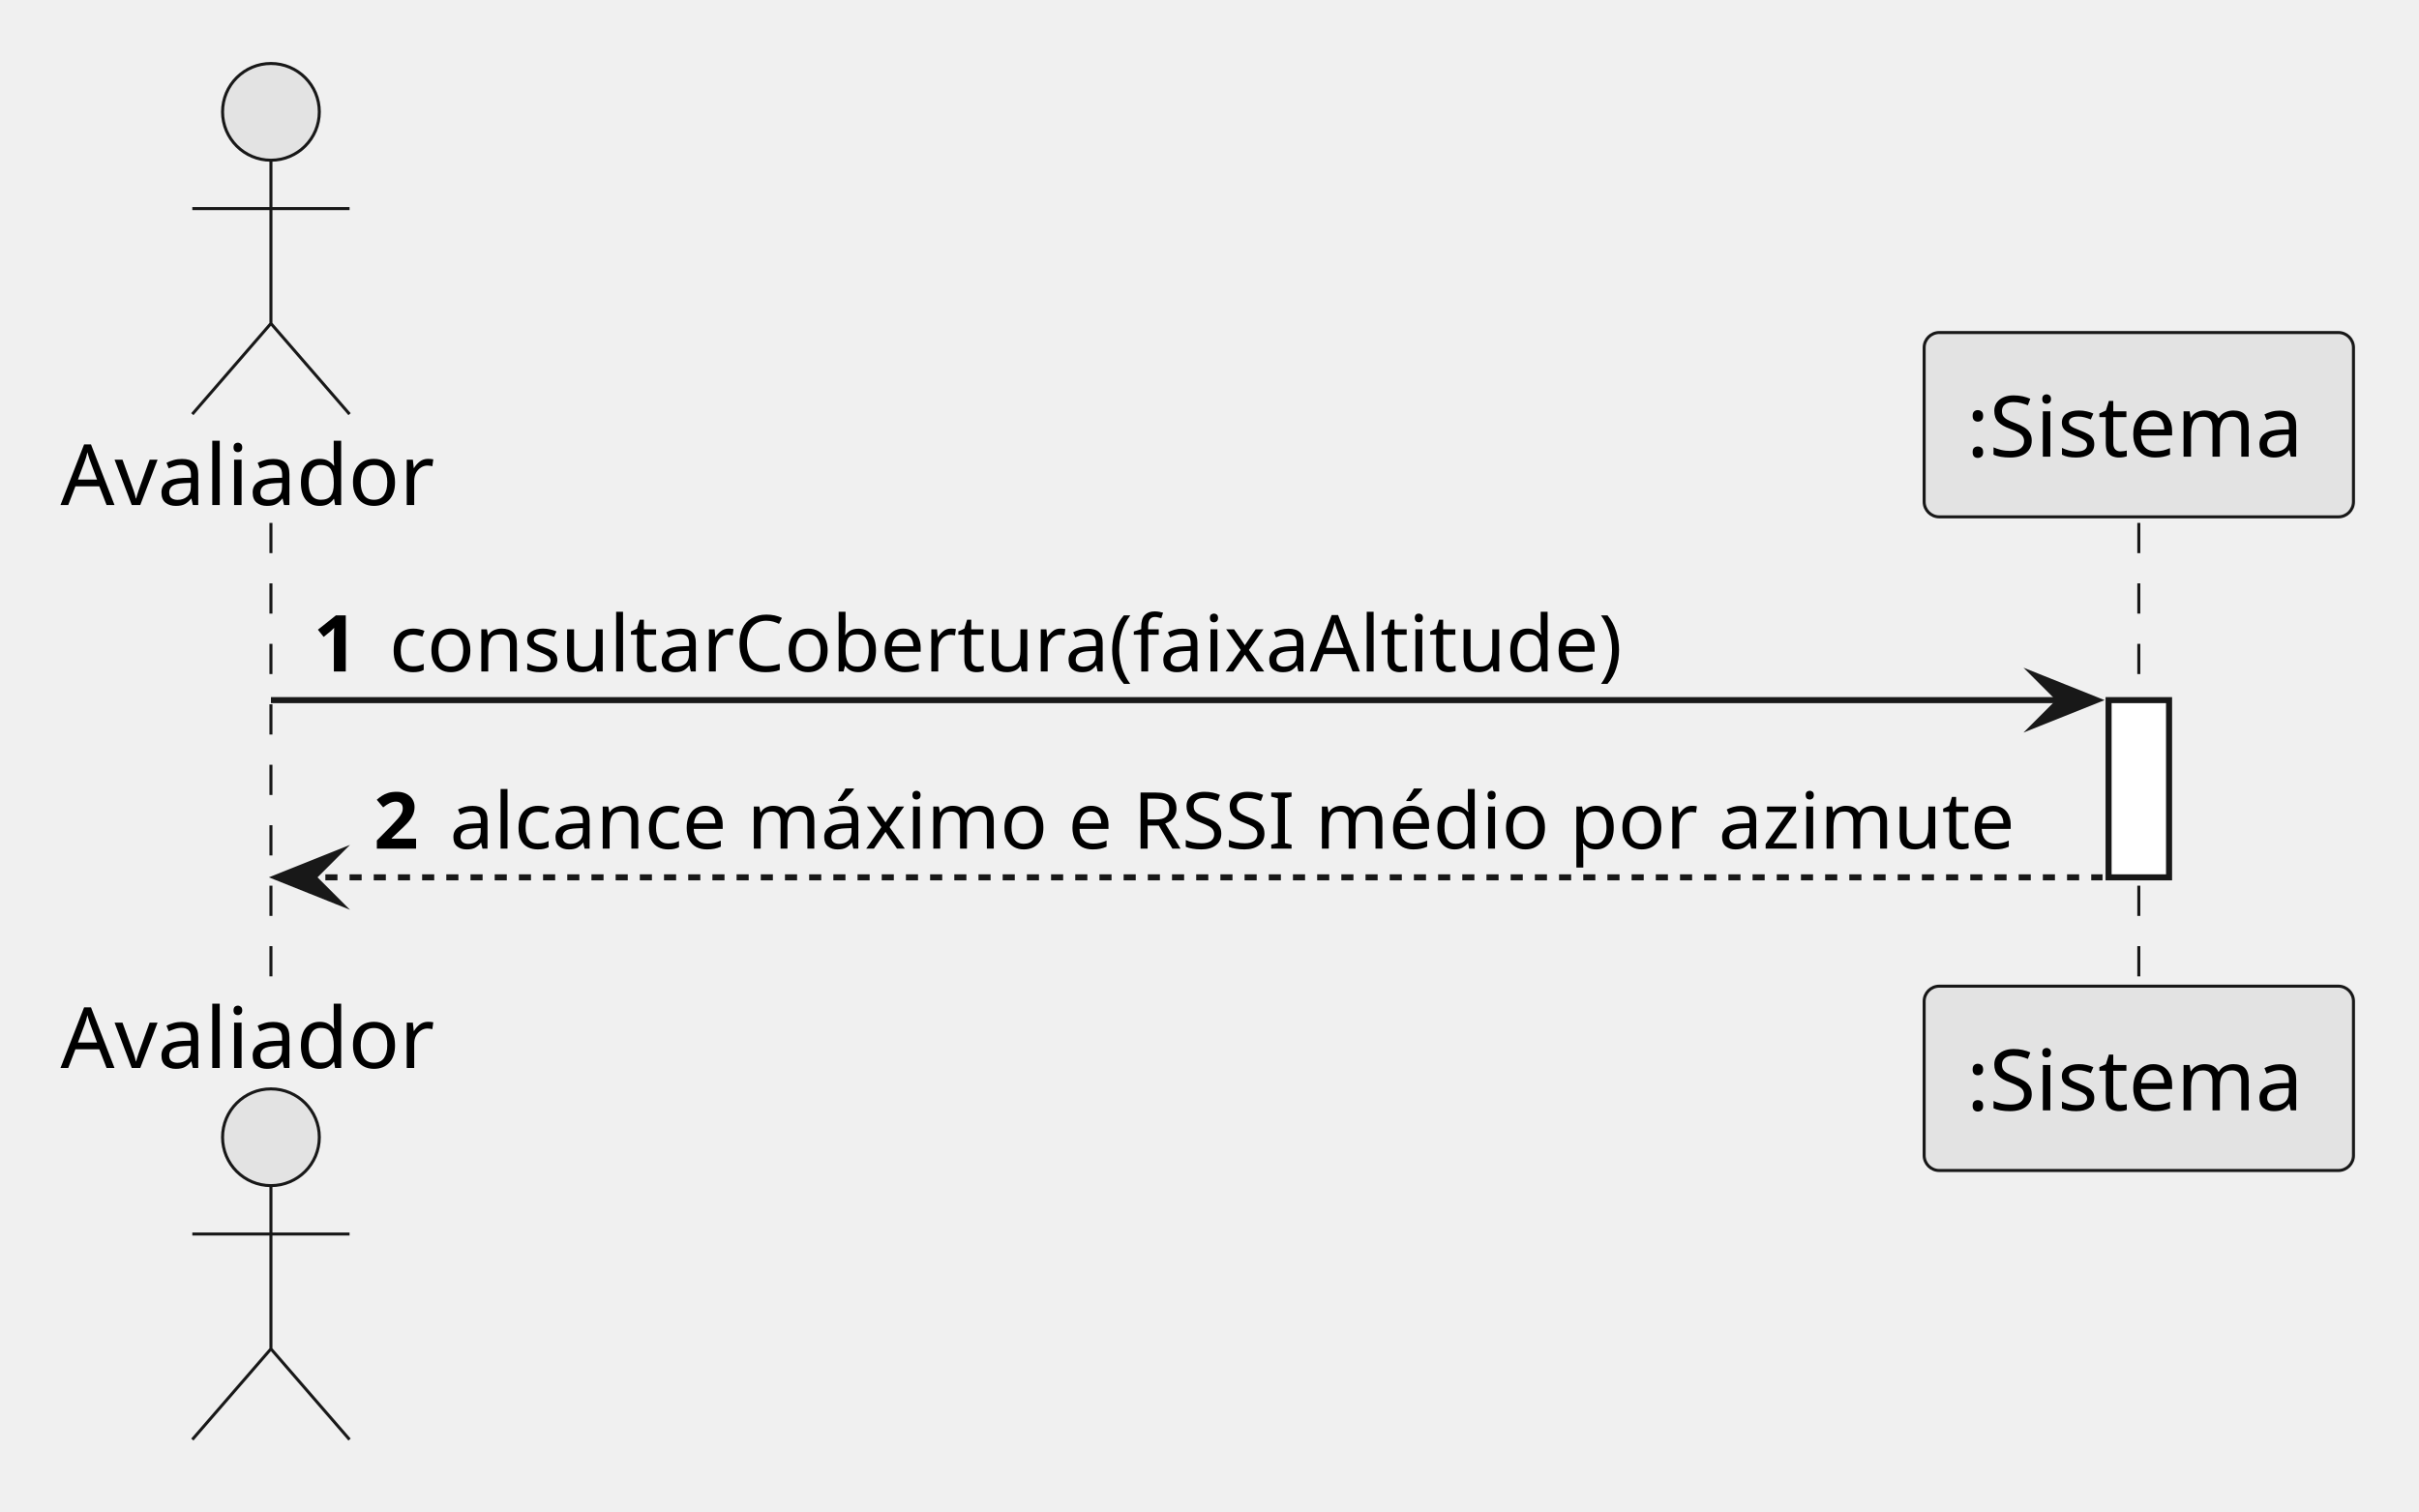
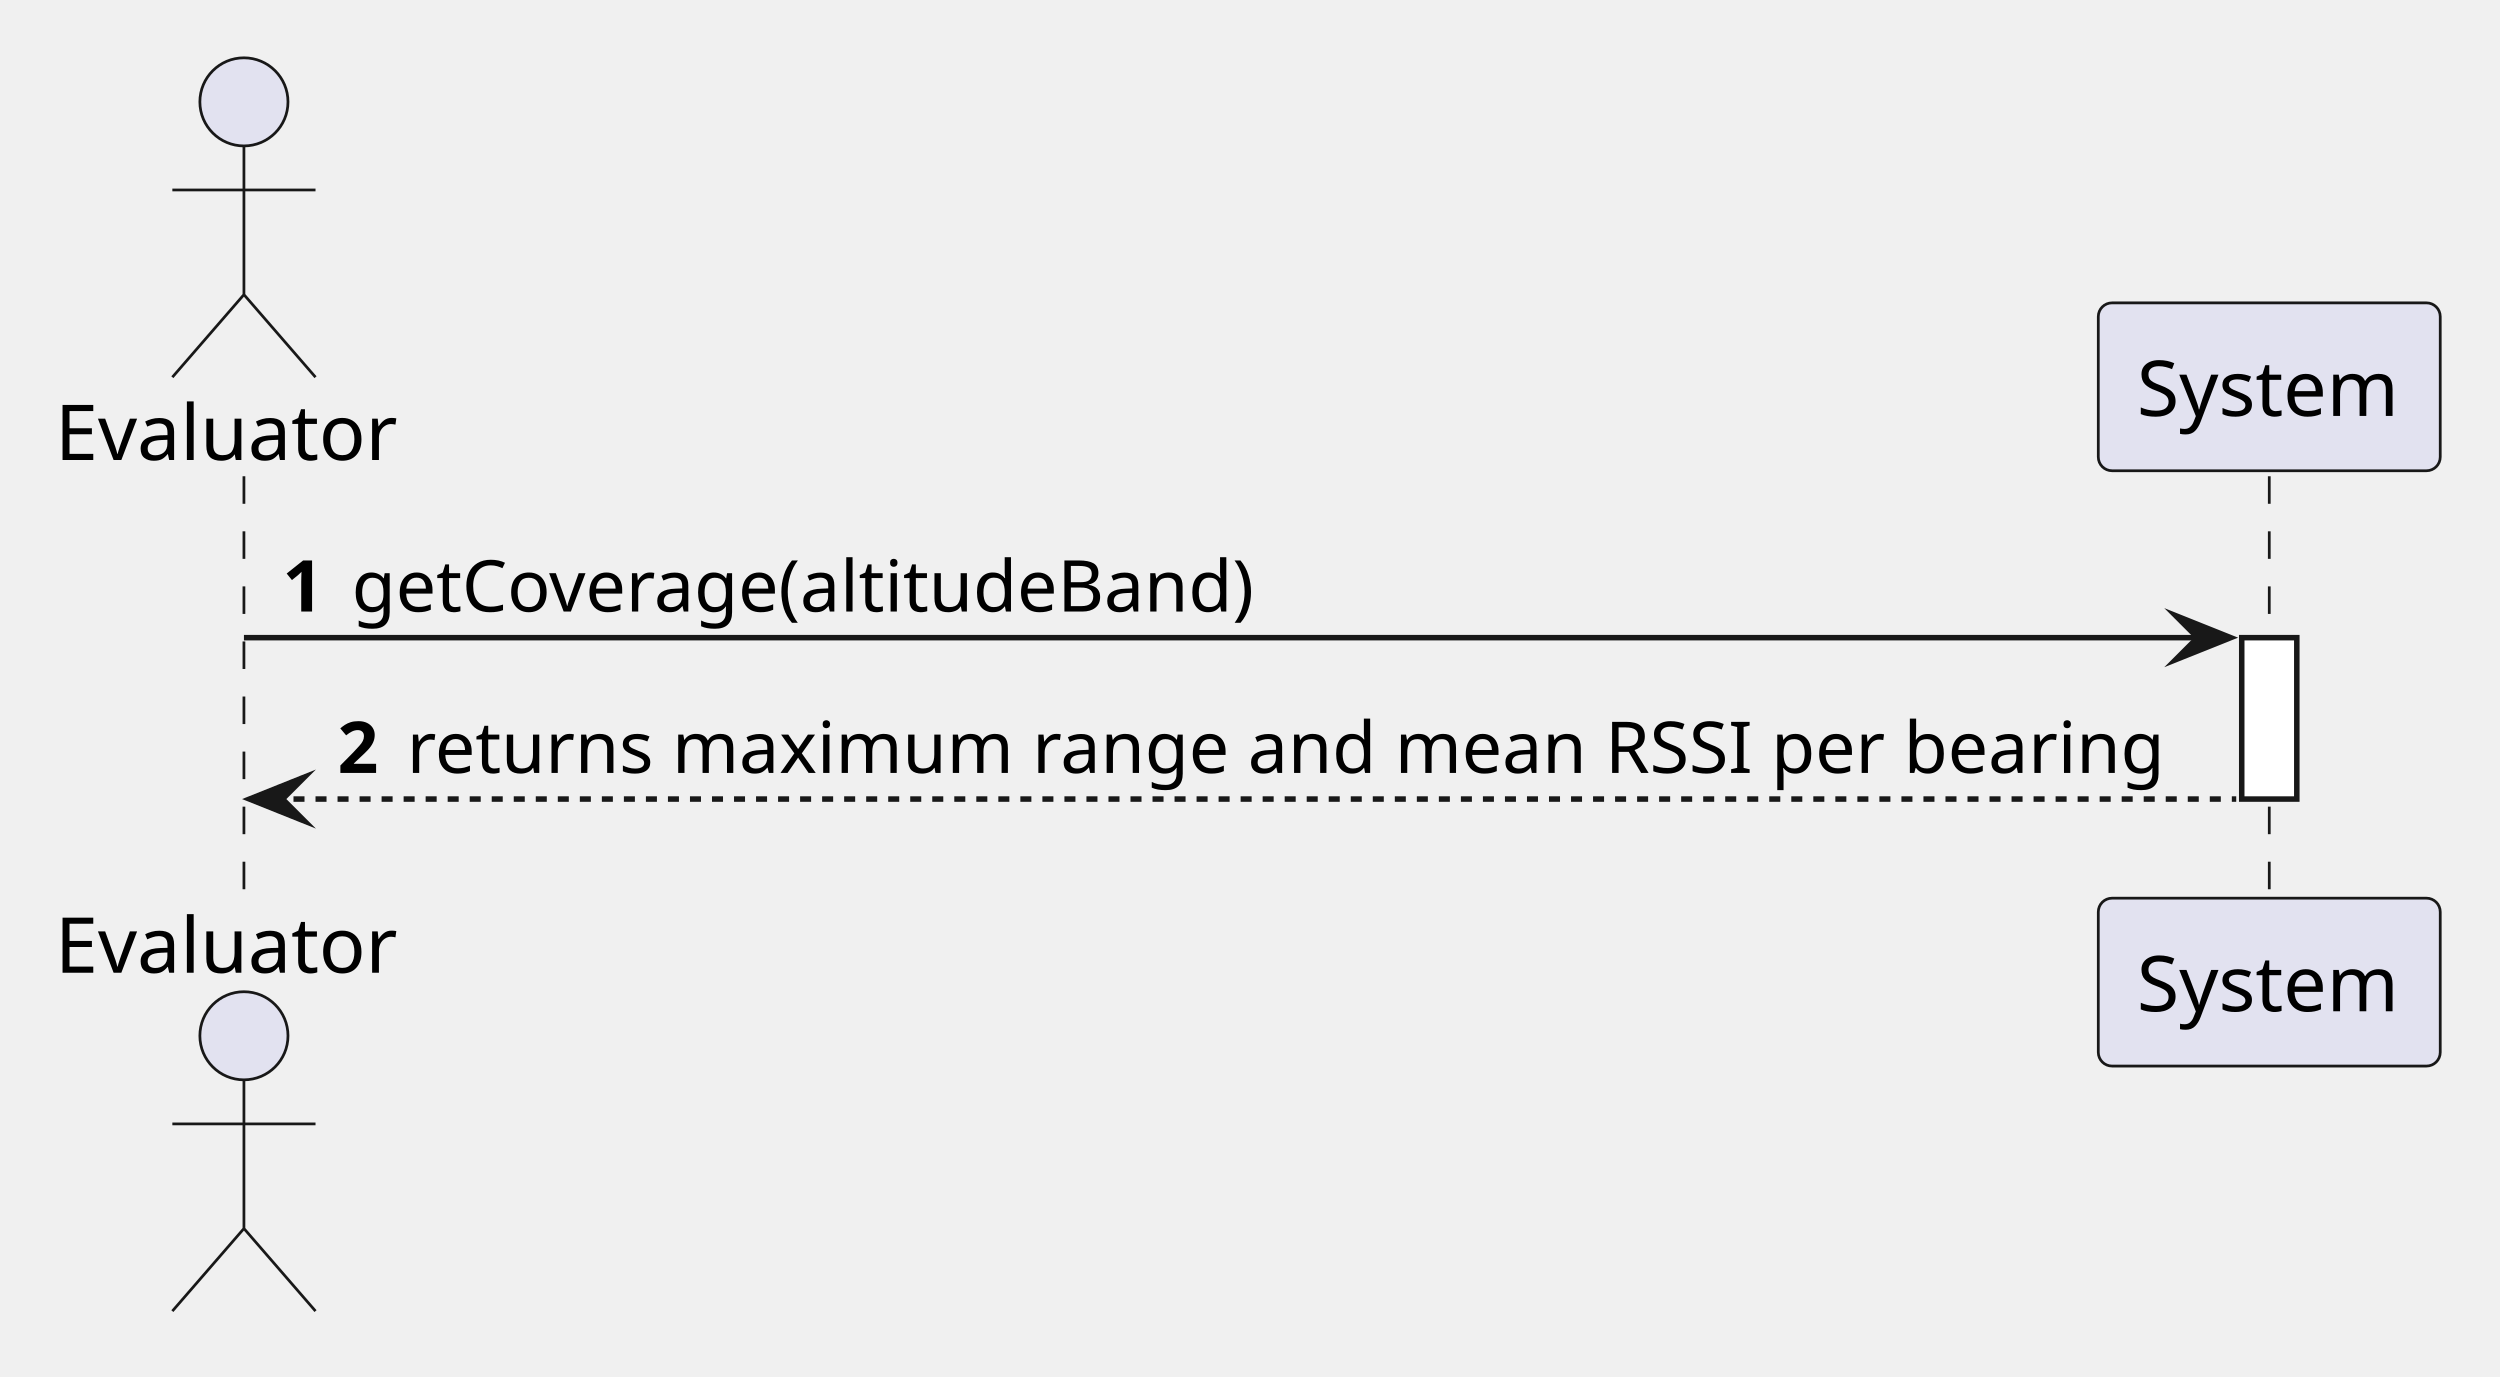
- <svg xmlns="http://www.w3.org/2000/svg" version="1.1" data-diagram-type="SEQUENCE" style="width:400px;height:250px;background:#FFFFFF;" width="400px" height="250px" viewBox="0 0 400 250" zoomAndPan="magnify" preserveAspectRatio="none" contentStyleType="text/css">
+ <svg xmlns="http://www.w3.org/2000/svg" version="1.1" data-diagram-type="SEQUENCE" style="width:454px;height:250px;background:#FFFFFF;" width="454px" height="250px" viewBox="0 0 454 250" zoomAndPan="magnify" preserveAspectRatio="none" contentStyleType="text/css">
  <defs />
  <g font-family="sans-serif" lengthAdjust="spacing">
-     <g class="participant-lifeline" data-qualified-name="U" data-entity-uid="part1" id="part1-lifeline" data-source-line="3">
+     <g class="participant-lifeline" data-qualified-name="A" data-entity-uid="part1" id="part1-lifeline" data-source-line="2">
      <g>
-         <rect x="41.301" y="86.488" width="8" height="76.621" fill="#000" fill-opacity="0" />
-         <line x1="44.801" y1="86.488" x2="44.801" y2="163.109" style="stroke:#181818;stroke-width:0.5;stroke-dasharray:5,5;" />
+         <rect x="40.798" y="86.488" width="8" height="76.621" fill="#000" fill-opacity="0" />
+         <line x1="44.298" y1="86.488" x2="44.298" y2="163.109" style="stroke:#181818;stroke-width:0.5;stroke-dasharray:5,5;" />
      </g>
    </g>
-     <g class="participant-lifeline" data-qualified-name="S" data-entity-uid="part2" id="part2-lifeline" data-source-line="4">
+     <g class="participant-lifeline" data-qualified-name="S" data-entity-uid="part2" id="part2-lifeline" data-source-line="3">
      <g>
-         <rect x="350.17" y="86.488" width="8" height="76.621" fill="#000" fill-opacity="0" />
-         <line x1="353.67" y1="86.488" x2="353.67" y2="163.109" style="stroke:#181818;stroke-width:0.5;stroke-dasharray:5,5;" />
+         <rect x="408.599" y="86.488" width="8" height="76.621" fill="#000" fill-opacity="0" />
+         <line x1="412.099" y1="86.488" x2="412.099" y2="163.109" style="stroke:#181818;stroke-width:0.5;stroke-dasharray:5,5;" />
      </g>
    </g>
    <g>
-       <rect x="348.67" y="115.799" width="10" height="29.311" fill="#FFF" style="stroke:#181818;stroke-width:1;" />
+       <rect x="407.099" y="115.799" width="10" height="29.311" fill="#FFF" style="stroke:#181818;stroke-width:1;" />
    </g>
-     <g class="participant participant-head" data-qualified-name="U" data-entity-uid="part1" id="part1-head" data-source-line="3">
-       <text x="10" y="83.535" fill="#000" font-size="14" textLength="63.602">Avaliador</text>
-       <ellipse cx="44.801" cy="18.5" rx="8" ry="8" fill="#E3E3E3" style="stroke:#181818;stroke-width:0.5;" />
-       <path d="M44.801,26.5 L44.801,53.5 M31.801,34.5 L57.801,34.5 M44.801,53.5 L31.801,68.5 M44.801,53.5 L57.801,68.5" style="stroke:#181818;stroke-width:0.5;" fill="none" />
+     <g class="participant participant-head" data-qualified-name="A" data-entity-uid="part1" id="part1-head" data-source-line="2">
+       <text x="10" y="83.535" fill="#000" font-size="14" textLength="62.597">Evaluator</text>
+       <ellipse cx="44.298" cy="18.5" rx="8" ry="8" fill="#E2E2F0" style="stroke:#181818;stroke-width:0.5;" />
+       <path d="M44.298,26.5 L44.298,53.5 M31.298,34.5 L57.298,34.5 M44.298,53.5 L31.298,68.5 M44.298,53.5 L57.298,68.5" style="stroke:#181818;stroke-width:0.5;" fill="none" />
    </g>
-     <g class="participant participant-head" data-qualified-name="S" data-entity-uid="part2" id="part2-head" data-source-line="4">
-       <rect x="318.174" y="55" width="70.991" height="30.488" fill="#E3E3E3" style="stroke:#181818;stroke-width:0.5;" rx="2.5" ry="2.5" />
-       <text x="325.174" y="75.535" fill="#000" font-size="14" textLength="56.991">:Sistema</text>
+     <g class="participant participant-head" data-qualified-name="S" data-entity-uid="part2" id="part2-head" data-source-line="3">
+       <rect x="381.05" y="55" width="62.098" height="30.488" fill="#E2E2F0" style="stroke:#181818;stroke-width:0.5;" rx="2.5" ry="2.5" />
+       <text x="388.05" y="75.535" fill="#000" font-size="14" textLength="48.098">System</text>
    </g>
-     <g class="participant participant-tail" data-qualified-name="U" data-entity-uid="part1" id="part1-tail" data-source-line="3">
-       <text x="10" y="176.645" fill="#000" font-size="14" textLength="63.602">Avaliador</text>
-       <ellipse cx="44.801" cy="188.098" rx="8" ry="8" fill="#E3E3E3" style="stroke:#181818;stroke-width:0.5;" />
-       <path d="M44.801,196.098 L44.801,223.098 M31.801,204.098 L57.801,204.098 M44.801,223.098 L31.801,238.098 M44.801,223.098 L57.801,238.098" style="stroke:#181818;stroke-width:0.5;" fill="none" />
+     <g class="participant participant-tail" data-qualified-name="A" data-entity-uid="part1" id="part1-tail" data-source-line="2">
+       <text x="10" y="176.645" fill="#000" font-size="14" textLength="62.597">Evaluator</text>
+       <ellipse cx="44.298" cy="188.098" rx="8" ry="8" fill="#E2E2F0" style="stroke:#181818;stroke-width:0.5;" />
+       <path d="M44.298,196.098 L44.298,223.098 M31.298,204.098 L57.298,204.098 M44.298,223.098 L31.298,238.098 M44.298,223.098 L57.298,238.098" style="stroke:#181818;stroke-width:0.5;" fill="none" />
    </g>
-     <g class="participant participant-tail" data-qualified-name="S" data-entity-uid="part2" id="part2-tail" data-source-line="4">
-       <rect x="318.174" y="163.109" width="70.991" height="30.488" fill="#E3E3E3" style="stroke:#181818;stroke-width:0.5;" rx="2.5" ry="2.5" />
-       <text x="325.174" y="183.645" fill="#000" font-size="14" textLength="56.991">:Sistema</text>
+     <g class="participant participant-tail" data-qualified-name="S" data-entity-uid="part2" id="part2-tail" data-source-line="3">
+       <rect x="381.05" y="163.109" width="62.098" height="30.488" fill="#E2E2F0" style="stroke:#181818;stroke-width:0.5;" rx="2.5" ry="2.5" />
+       <text x="388.05" y="183.645" fill="#000" font-size="14" textLength="48.098">System</text>
    </g>
-     <g class="message" data-entity-1="part1" data-entity-2="part2" id="msg1" data-source-line="6">
-       <polygon points="336.67,111.799,346.67,115.799,336.67,119.799,340.67,115.799" fill="#181818" style="stroke:#181818;stroke-width:1;stroke-linejoin:miter;stroke-miterlimit:10;" />
-       <line x1="44.801" y1="115.799" x2="342.67" y2="115.799" style="stroke:#181818;stroke-width:1;" />
-       <text x="51.801" y="111.057" fill="#000" font-size="13" font-weight="700">1</text>
-       <text x="64.376" y="111.057" fill="#000" font-size="13" textLength="210.704">consultarCobertura(faixaAltitude)</text>
+     <g class="message" data-entity-1="part1" data-entity-2="part2" id="msg1" data-source-line="5">
+       <polygon points="395.099,111.799,405.099,115.799,395.099,119.799,399.099,115.799" fill="#181818" style="stroke:#181818;stroke-width:1;stroke-linejoin:miter;stroke-miterlimit:10;" />
+       <line x1="44.298" y1="115.799" x2="401.099" y2="115.799" style="stroke:#181818;stroke-width:1;" />
+       <text x="51.298" y="111.057" fill="#000" font-size="13" font-weight="700">1</text>
+       <text x="63.874" y="111.057" fill="#000" font-size="13" textLength="166.283">getCoverage(altitudeBand)</text>
    </g>
-     <g class="message" data-entity-1="part2" data-entity-2="part1" id="msg2" data-source-line="8">
-       <polygon points="55.801,141.109,45.801,145.109,55.801,149.109,51.801,145.109" fill="#181818" style="stroke:#181818;stroke-width:1;stroke-linejoin:miter;stroke-miterlimit:10;" />
-       <line x1="49.801" y1="145.109" x2="347.67" y2="145.109" style="stroke:#181818;stroke-width:1;stroke-dasharray:2,2;" />
-       <text x="61.801" y="140.367" fill="#000" font-size="13" font-weight="700">2</text>
-       <text x="74.376" y="140.367" fill="#000" font-size="13" textLength="267.293">alcance máximo e RSSI médio por azimute</text>
+     <g class="message" data-entity-1="part2" data-entity-2="part1" id="msg2" data-source-line="7">
+       <polygon points="55.298,141.109,45.298,145.109,55.298,149.109,51.298,145.109" fill="#181818" style="stroke:#181818;stroke-width:1;stroke-linejoin:miter;stroke-miterlimit:10;" />
+       <line x1="49.298" y1="145.109" x2="406.099" y2="145.109" style="stroke:#181818;stroke-width:1;stroke-dasharray:2,2;" />
+       <text x="61.298" y="140.367" fill="#000" font-size="13" font-weight="700">2</text>
+       <text x="73.874" y="140.367" fill="#000" font-size="13" textLength="326.225">returns maximum range and mean RSSI per bearing</text>
    </g>
  </g>
</svg>
